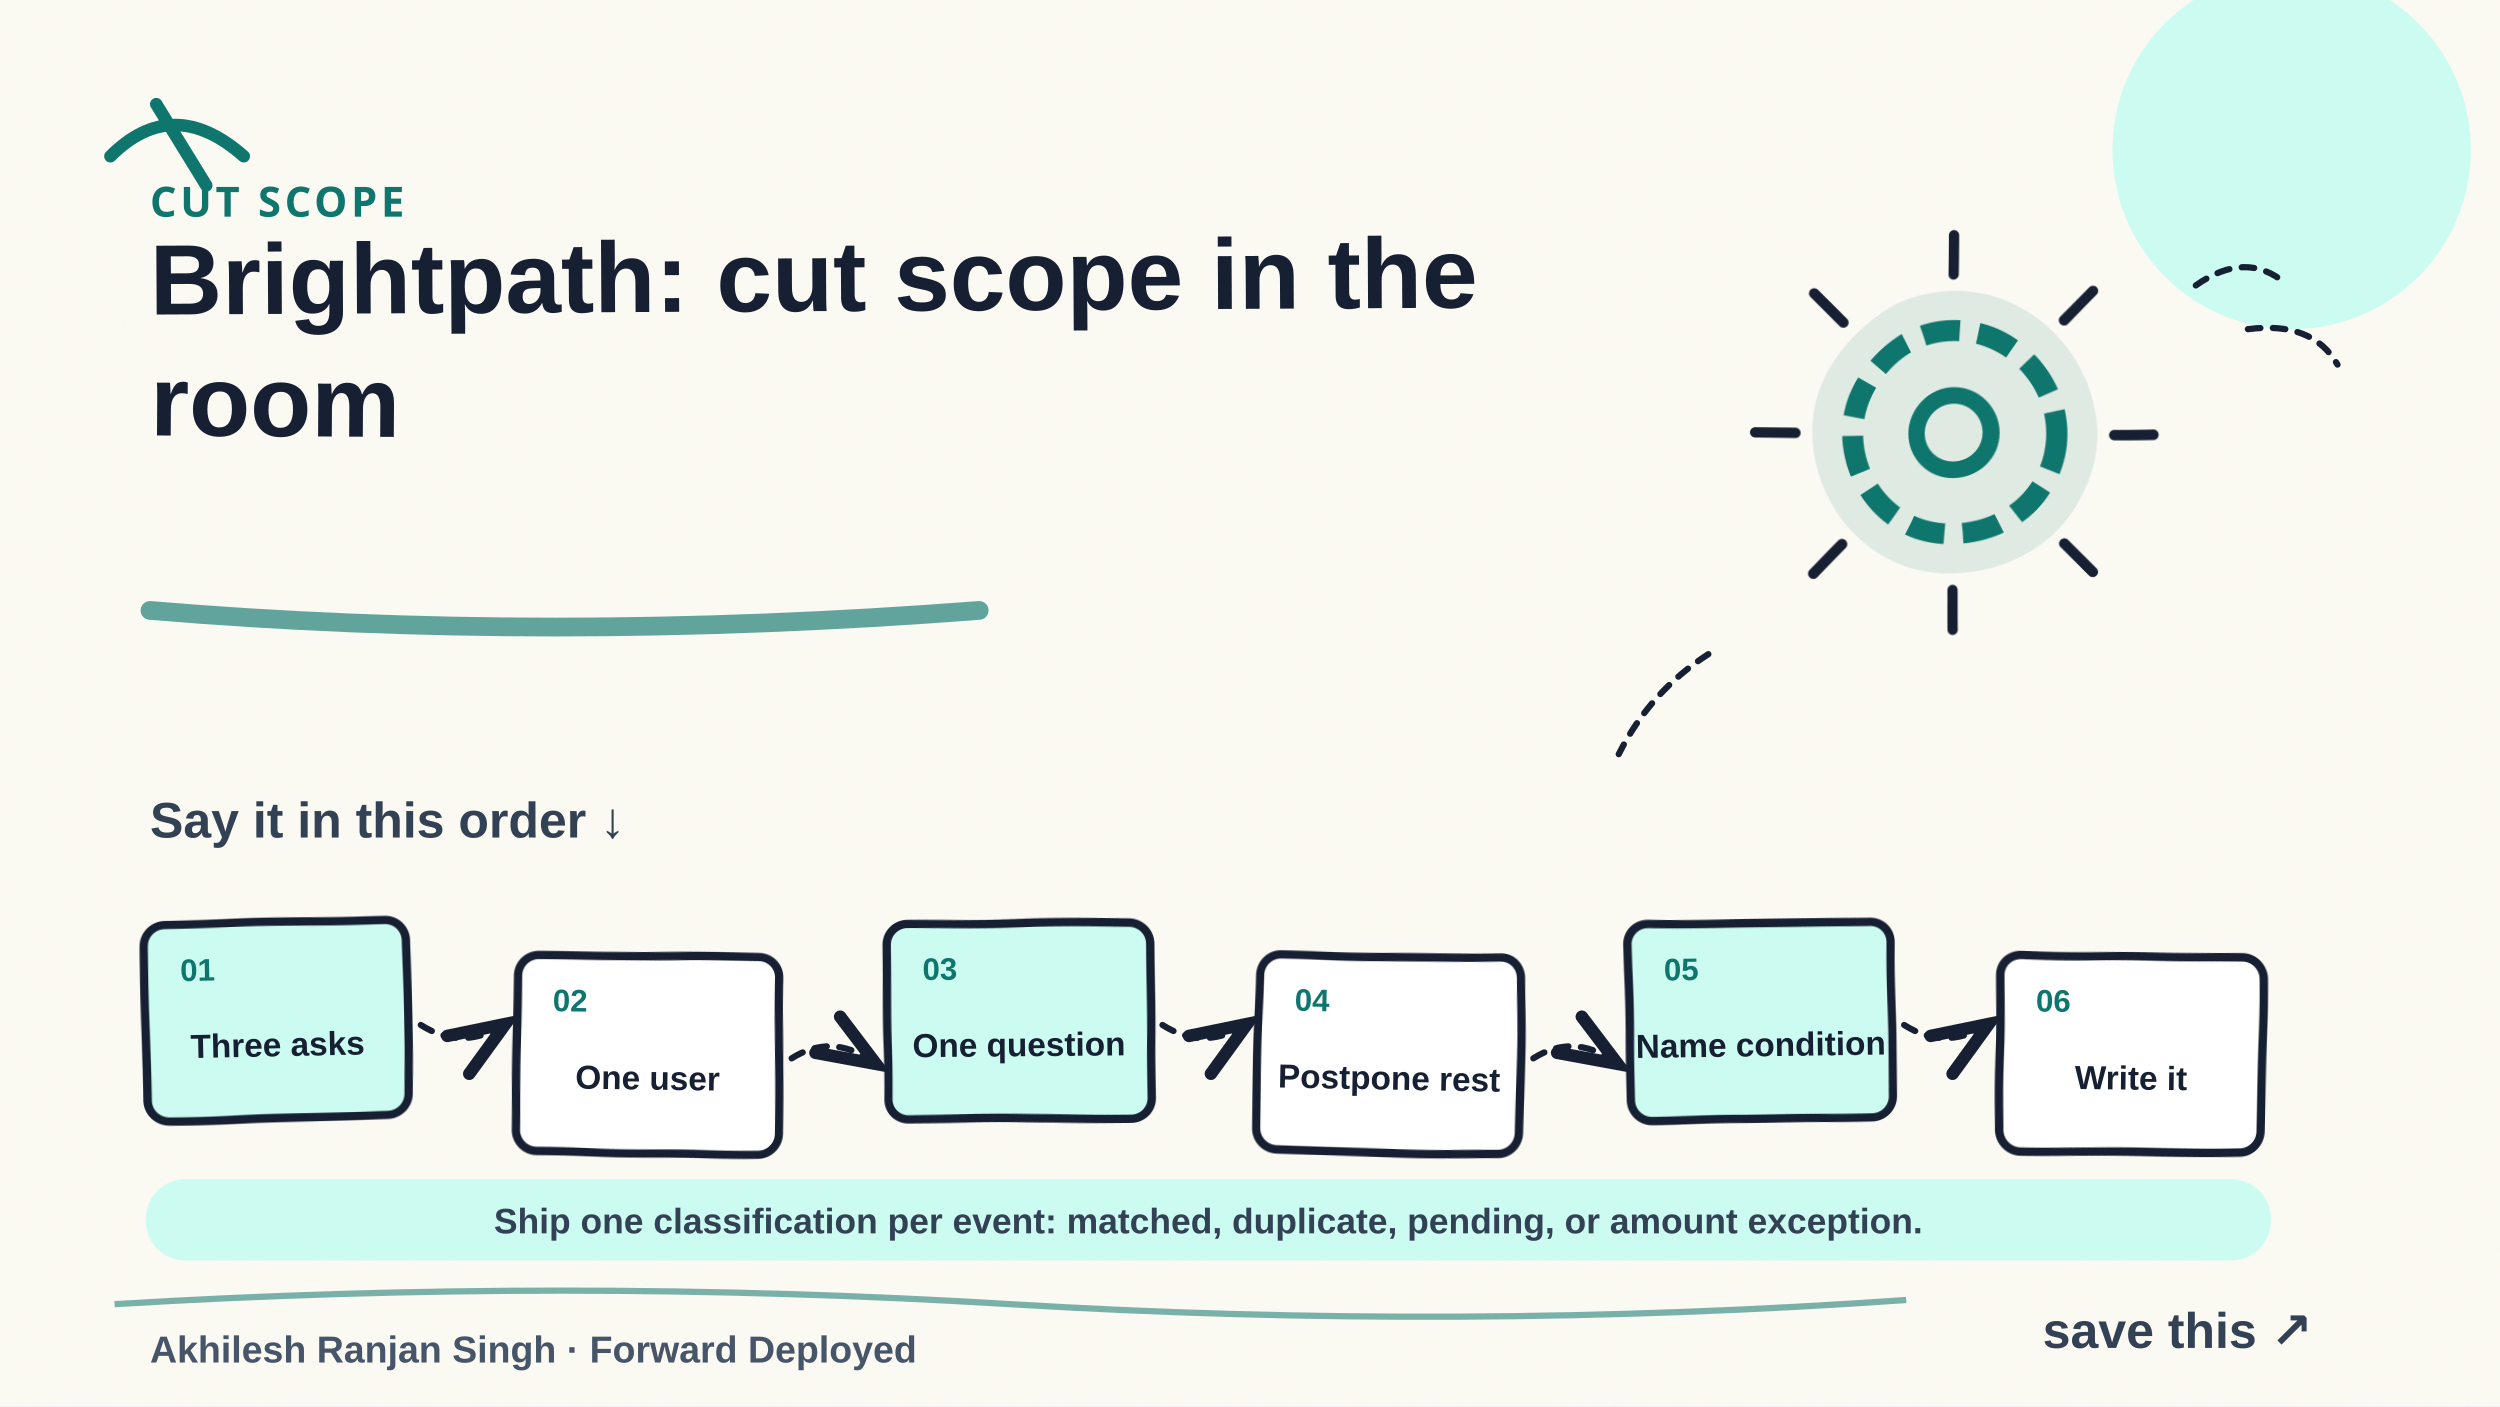
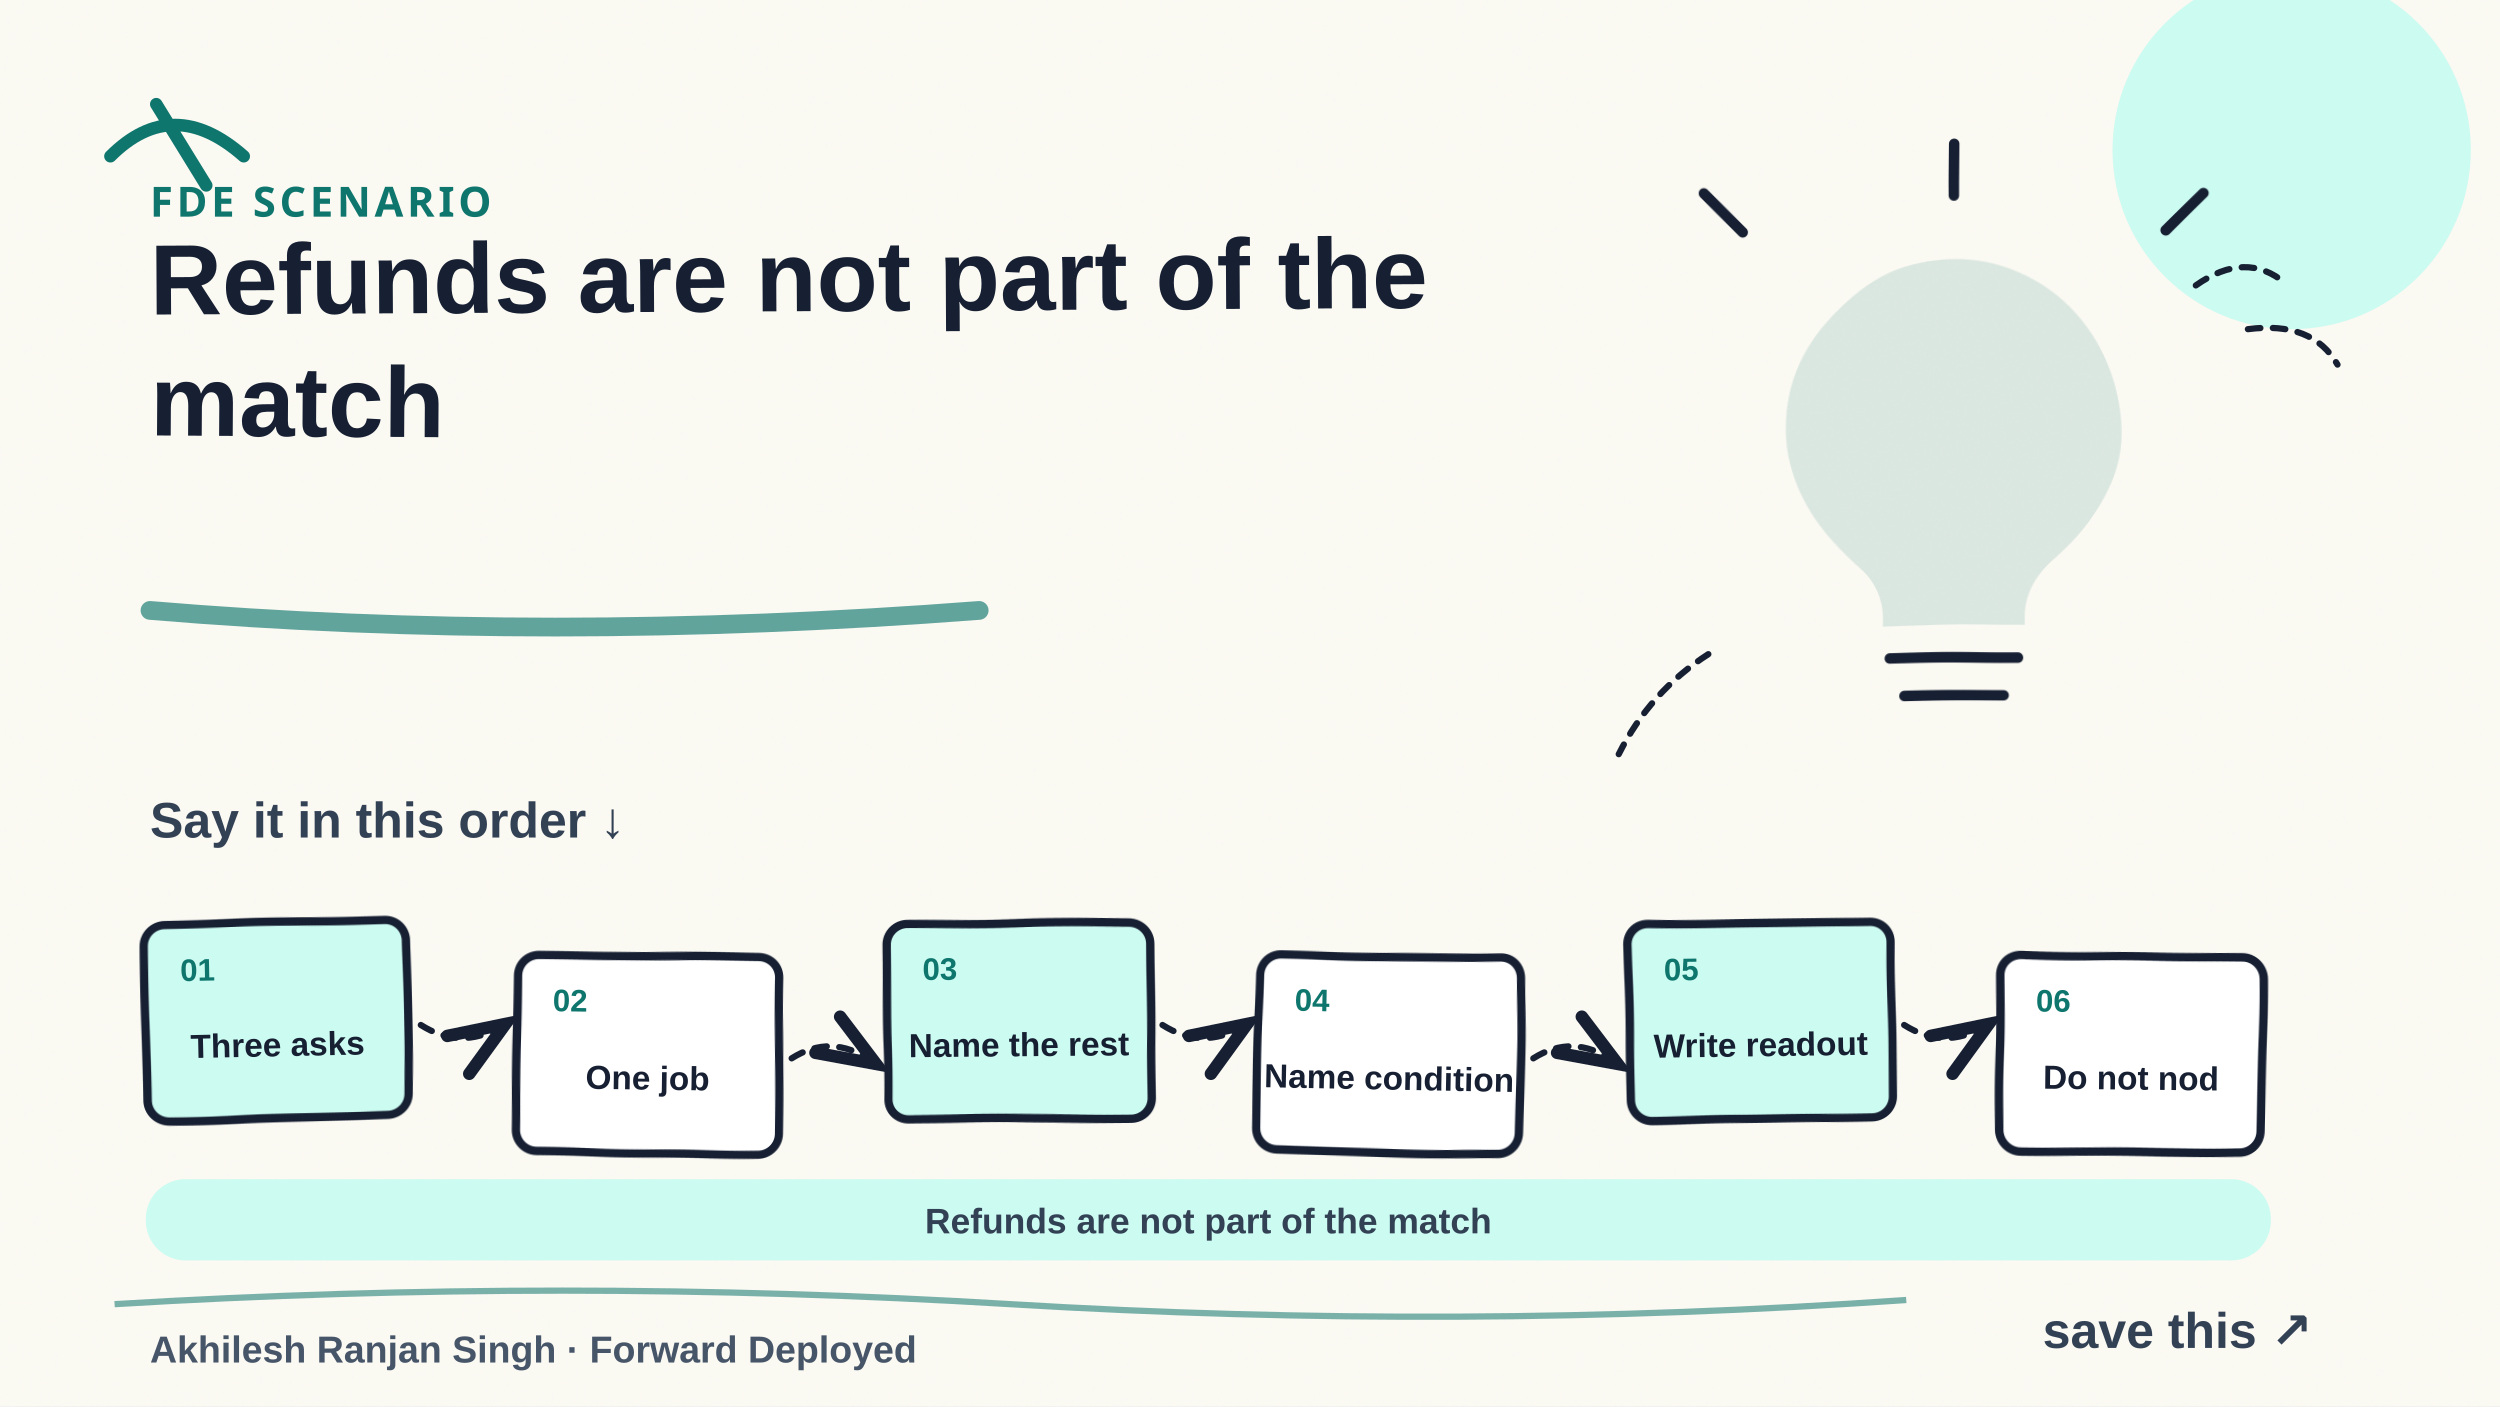
<svg xmlns="http://www.w3.org/2000/svg" width="1200" height="675" viewBox="0 0 1200 675">
  <defs>
    <filter id="paper">
      <feTurbulence type="fractalNoise" baseFrequency=".7" numOctaves="3" seed="8" />
      <feBlend in="SourceGraphic" mode="multiply" />
    </filter>
    <filter id="wobble">
      <feTurbulence type="fractalNoise" baseFrequency=".012" numOctaves="2" seed="4" result="warp" />
      <feDisplacementMap in="SourceGraphic" in2="warp" scale="3" />
    </filter>
    <marker id="arrow" markerWidth="12" markerHeight="12" refX="9" refY="4" orient="auto">
      <path d="M1 1L10 4 1 8" fill="none" stroke="#172033" stroke-width="2" stroke-linecap="round" />
    </marker>
    <style>.ink{fill:none;stroke:#172033;stroke-width:7;stroke-linecap:round;stroke-linejoin:round}.thin{stroke-width:5}.eyebrow{font-family:"Comic Sans MS","Chalkboard SE",sans-serif;font-size:20px;font-weight:700;fill:#0f766e;letter-spacing:1.8px}.title{font-family:"Arial Rounded MT Bold","Trebuchet MS",Arial,sans-serif;font-size:48px;font-weight:900;fill:#172033}.note{font-family:"Comic Sans MS","Chalkboard SE",Arial,sans-serif;font-size:24px;font-weight:700;fill:#334155}.detail{font-family:"Comic Sans MS","Chalkboard SE",Arial,sans-serif;font-size:17px;font-weight:700;fill:#334155}.card{stroke:#172033;stroke-width:4;filter:url(#wobble)}.step{font-family:"Comic Sans MS",Arial,sans-serif;font-size:15px;font-weight:700;fill:#0f766e}.cardText{font-family:"Arial Rounded MT Bold","Trebuchet MS",Arial,sans-serif;font-size:16px;font-weight:800;fill:#172033}.scribble{fill:none;stroke:#172033;stroke-width:3;stroke-linecap:round;stroke-dasharray:6 6}.footer{font-family:"Comic Sans MS","Chalkboard SE",Arial,sans-serif;font-size:18px;font-weight:700;fill:#475569}</style>
  </defs>
  <rect width="1200" height="675" fill="#fffdf6" />
  <g opacity=".03" filter="url(#paper)">
    <rect width="1200" height="675" fill="#64748b" />
  </g>
  <circle cx="1100" cy="72" r="86" fill="#ccfbf1" />
  <path d="M53 75q30-30 64 0m-42-25 24 39" fill="none" stroke="#0f766e" stroke-width="6" stroke-linecap="round" />
-   <text x="72" y="104" class="eyebrow">CUT SCOPE</text>
-   <text x="72" y="151" class="title" transform="rotate(-0.3 72 151)">Brightpath: cut scope in the</text>
-   <text x="72" y="209" class="title" transform="rotate(0.35 72 209)">room</text>
+   <text x="72" y="104" class="eyebrow">FDE SCENARIO</text>
+   <text x="72" y="151" class="title" transform="rotate(-0.3 72 151)">Refunds are not part of the</text>
+   <text x="72" y="209" class="title" transform="rotate(0.35 72 209)">match</text>
  <path d="M72 293q190 16 398 0" fill="none" stroke="#0f766e" stroke-width="9" stroke-linecap="round" opacity=".65" />
  <g filter="url(#wobble)">
-     <circle cx="938" cy="208" r="68" fill="#0f766e" opacity=".12" />
-     <circle cx="938" cy="208" r="49" fill="none" stroke="#0f766e" stroke-width="10" stroke-dasharray="18 9" />
-     <circle cx="938" cy="208" r="18" fill="none" stroke="#0f766e" stroke-width="8" />
-     <path d="M938 132v-19m0 190v-19m-76-76h-19m190 0h-19m-130-54-14-14m135 135-14-14m0-107 14-14m-135 135 14-14" class="ink thin" />
+     <path d="M938 128c-44 0-77 36-77 78 0 28 15 47 34 64 8 7 12 17 12 27h62c0-11 5-21 13-29 18-17 32-35 32-62 0-44-34-78-76-78z" fill="#0f766e" opacity=".14" stroke="#0f766e" stroke-width="7" />
+     <path d="M907 316h62m-55 18h48M938 94V69m-102 42-18-18m222 18 18-18" class="ink thin" />
  </g>
  <path d="M1054 137q24-17 43-1m-18 22q31-4 43 17M820 314q-28 18-43 48" class="scribble" />
  <text x="72" y="402" class="note">Say it in this order ↓</text>
  <g transform="rotate(-1.2 133 490)">
    <rect x="70" y="443" width="126" height="94" rx="10" fill="#ccfbf1" class="card" />
    <text x="87" y="470" class="step">01</text>
    <text x="133" y="507" class="cardText" text-anchor="middle">Three asks</text>
  </g>
  <path d="M202 492q19 12 38 1" class="scribble" marker-end="url(#arrow)" />
  <g transform="rotate(0.8 311 506)">
    <rect x="248" y="459" width="126" height="94" rx="10" fill="#fff" class="card" />
    <text x="265" y="486" class="step">02</text>
-     <text x="311" y="523" class="cardText" text-anchor="middle">One user</text>
+     <text x="311" y="523" class="cardText" text-anchor="middle">One job</text>
  </g>
  <path d="M380 508q19 -12 38 1" class="scribble" marker-end="url(#arrow)" />
  <g transform="rotate(-0.5 489 490)">
    <rect x="426" y="443" width="126" height="94" rx="10" fill="#ccfbf1" class="card" />
    <text x="443" y="470" class="step">03</text>
-     <text x="489" y="507" class="cardText" text-anchor="middle">One question</text>
+     <text x="489" y="507" class="cardText" text-anchor="middle">Name the rest</text>
  </g>
  <path d="M558 492q19 12 38 1" class="scribble" marker-end="url(#arrow)" />
  <g transform="rotate(1.1 667 506)">
    <rect x="604" y="459" width="126" height="94" rx="10" fill="#fff" class="card" />
    <text x="621" y="486" class="step">04</text>
-     <text x="667" y="523" class="cardText" text-anchor="middle">Postpone rest</text>
+     <text x="667" y="523" class="cardText" text-anchor="middle">Name condition</text>
  </g>
  <path d="M736 508q19 -12 38 1" class="scribble" marker-end="url(#arrow)" />
  <g transform="rotate(-0.8 845 490)">
    <rect x="782" y="443" width="126" height="94" rx="10" fill="#ccfbf1" class="card" />
    <text x="799" y="470" class="step">05</text>
-     <text x="845" y="507" class="cardText" text-anchor="middle">Name condition</text>
+     <text x="845" y="507" class="cardText" text-anchor="middle">Write readout</text>
  </g>
  <path d="M914 492q19 12 38 1" class="scribble" marker-end="url(#arrow)" />
  <g transform="rotate(0.6 1023 506)">
    <rect x="960" y="459" width="126" height="94" rx="10" fill="#fff" class="card" />
    <text x="977" y="486" class="step">06</text>
-     <text x="1023" y="523" class="cardText" text-anchor="middle">Write it</text>
+     <text x="1023" y="523" class="cardText" text-anchor="middle">Do not nod</text>
  </g>
  <rect x="70" y="566" width="1020" height="39" rx="19" fill="#ccfbf1" />
-   <text x="580" y="592" class="detail" text-anchor="middle">Ship one classification per event: matched, duplicate, pending, or amount exception.</text>
+   <text x="580" y="592" class="detail" text-anchor="middle">Refunds are not part of the match</text>
  <path d="M55 626q215-13 430 0t430-2" fill="none" stroke="#0f766e" stroke-width="3" opacity=".55" />
  <text x="72" y="654" class="footer">Akhilesh Ranjan Singh  ·  Forward Deployed</text>
  <text x="1110" y="647" class="note" text-anchor="end">save this ↗</text>
</svg>
